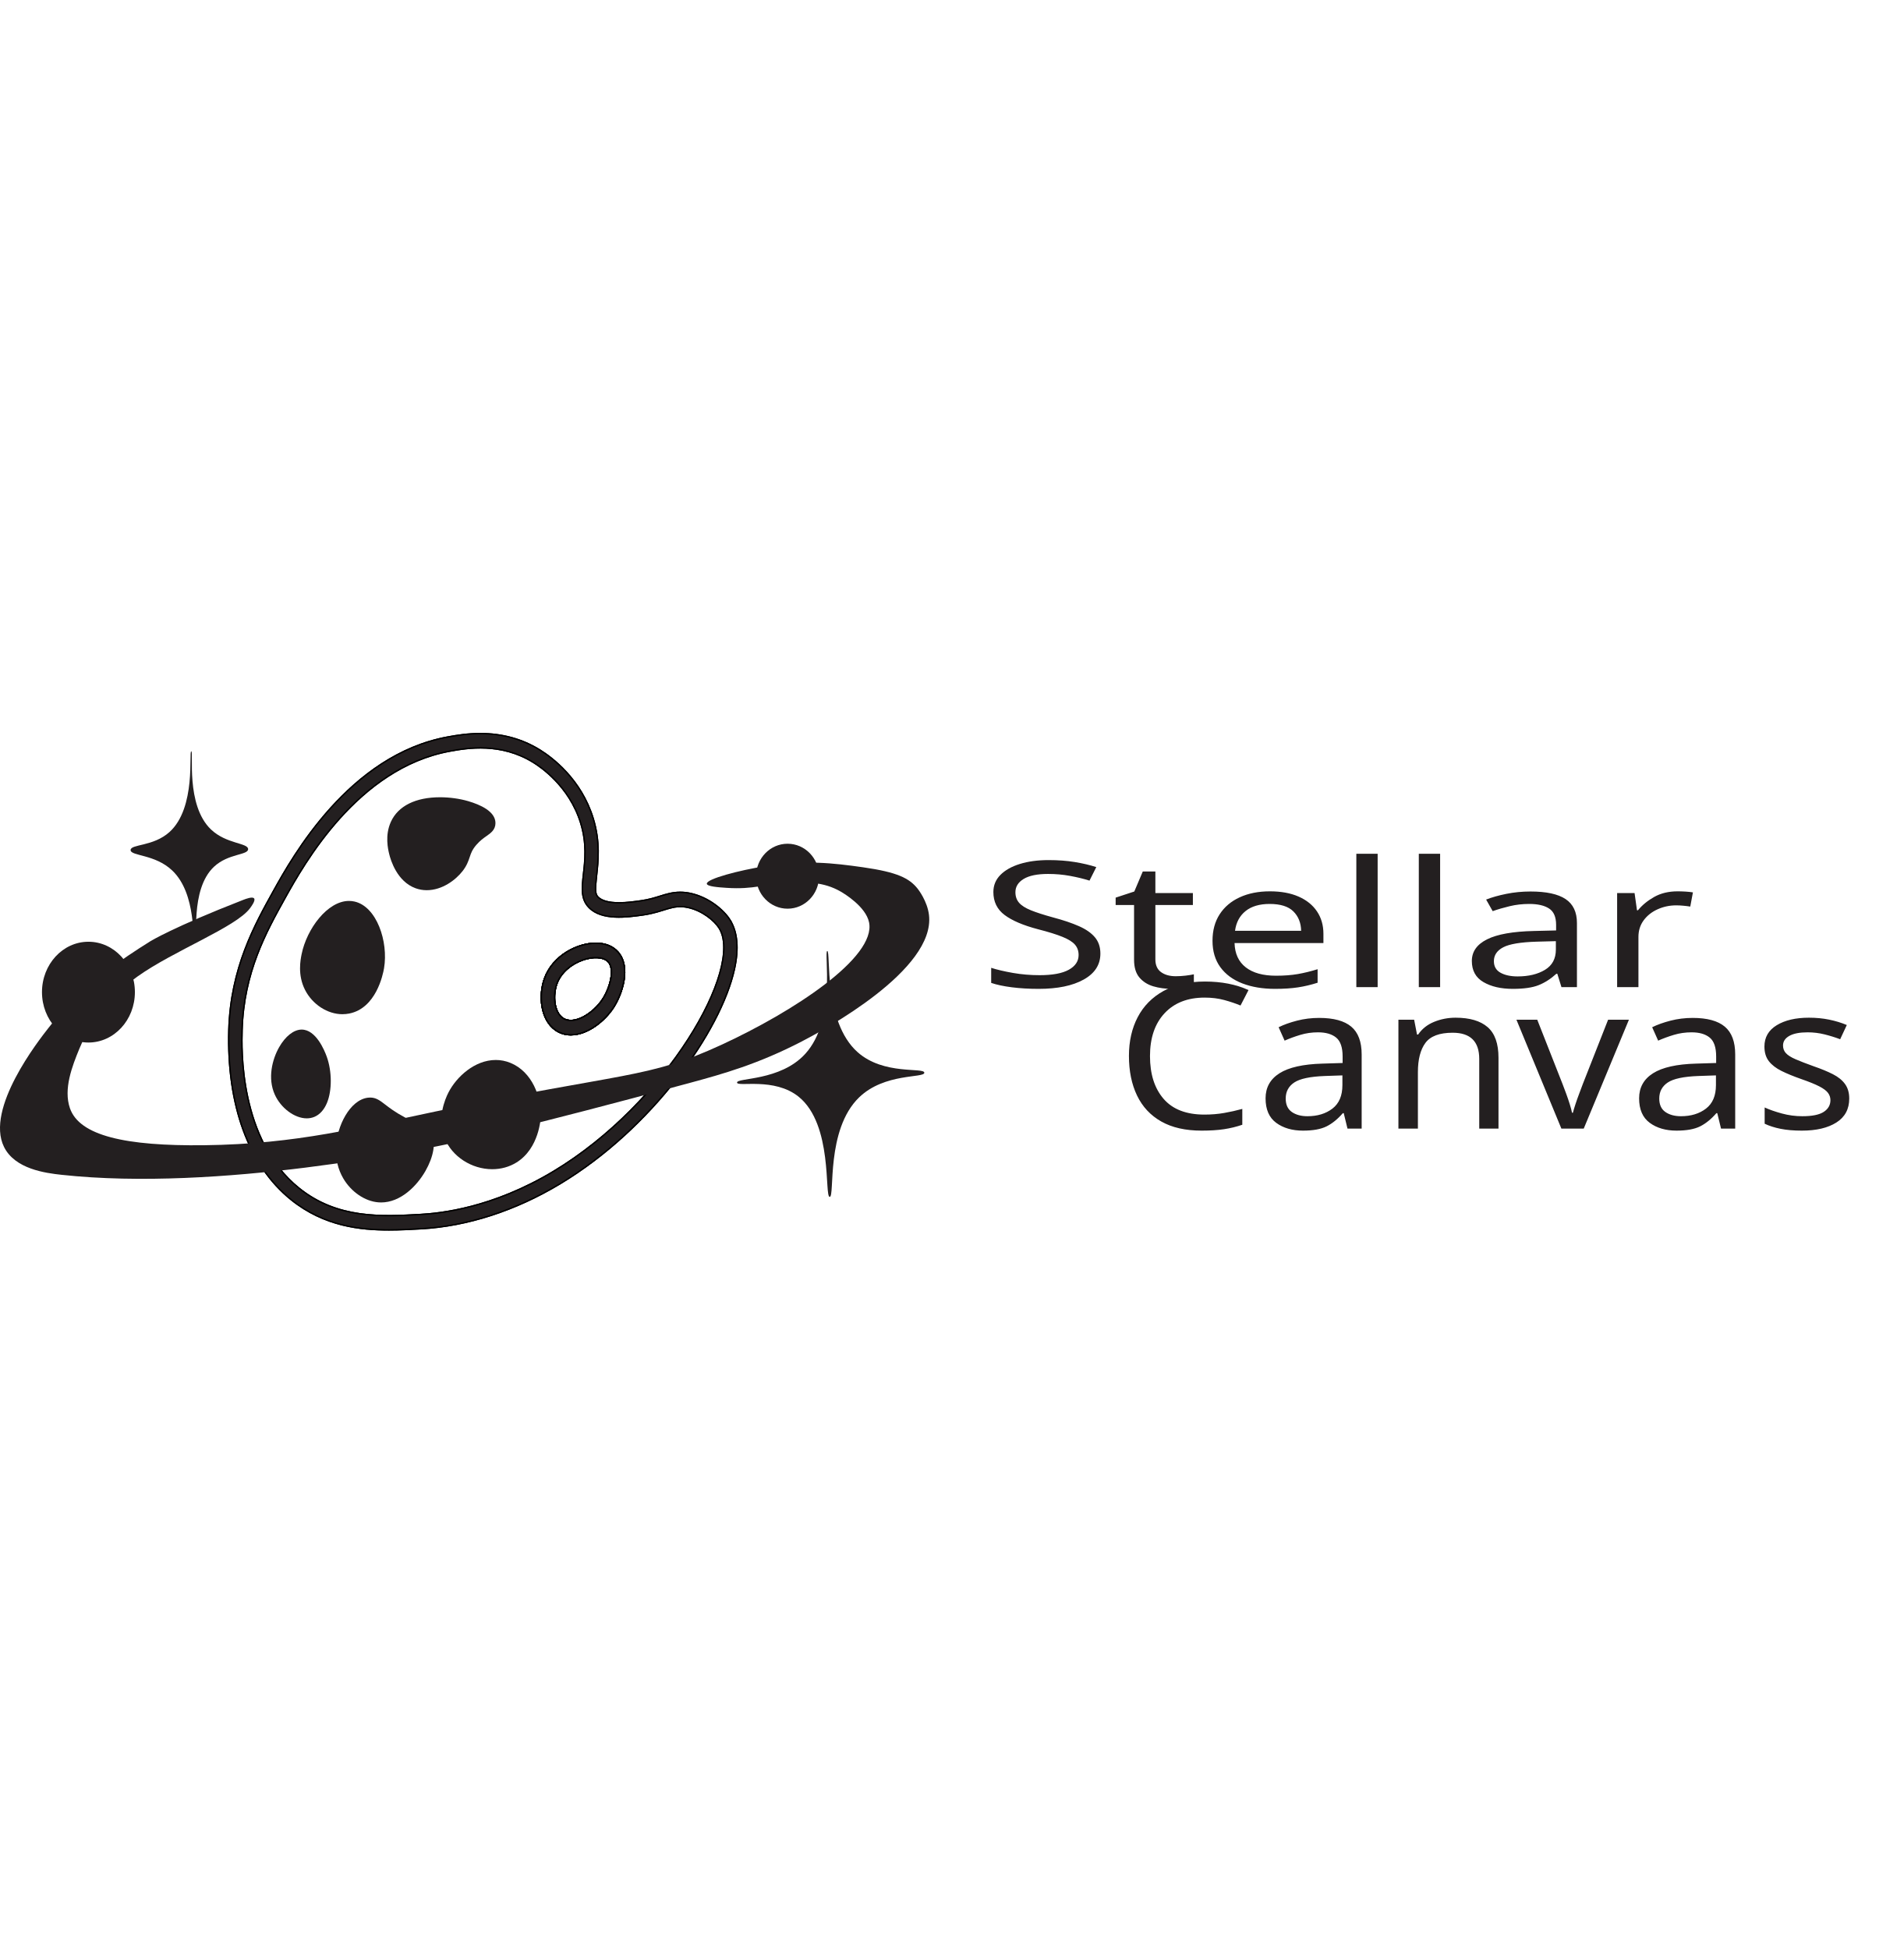
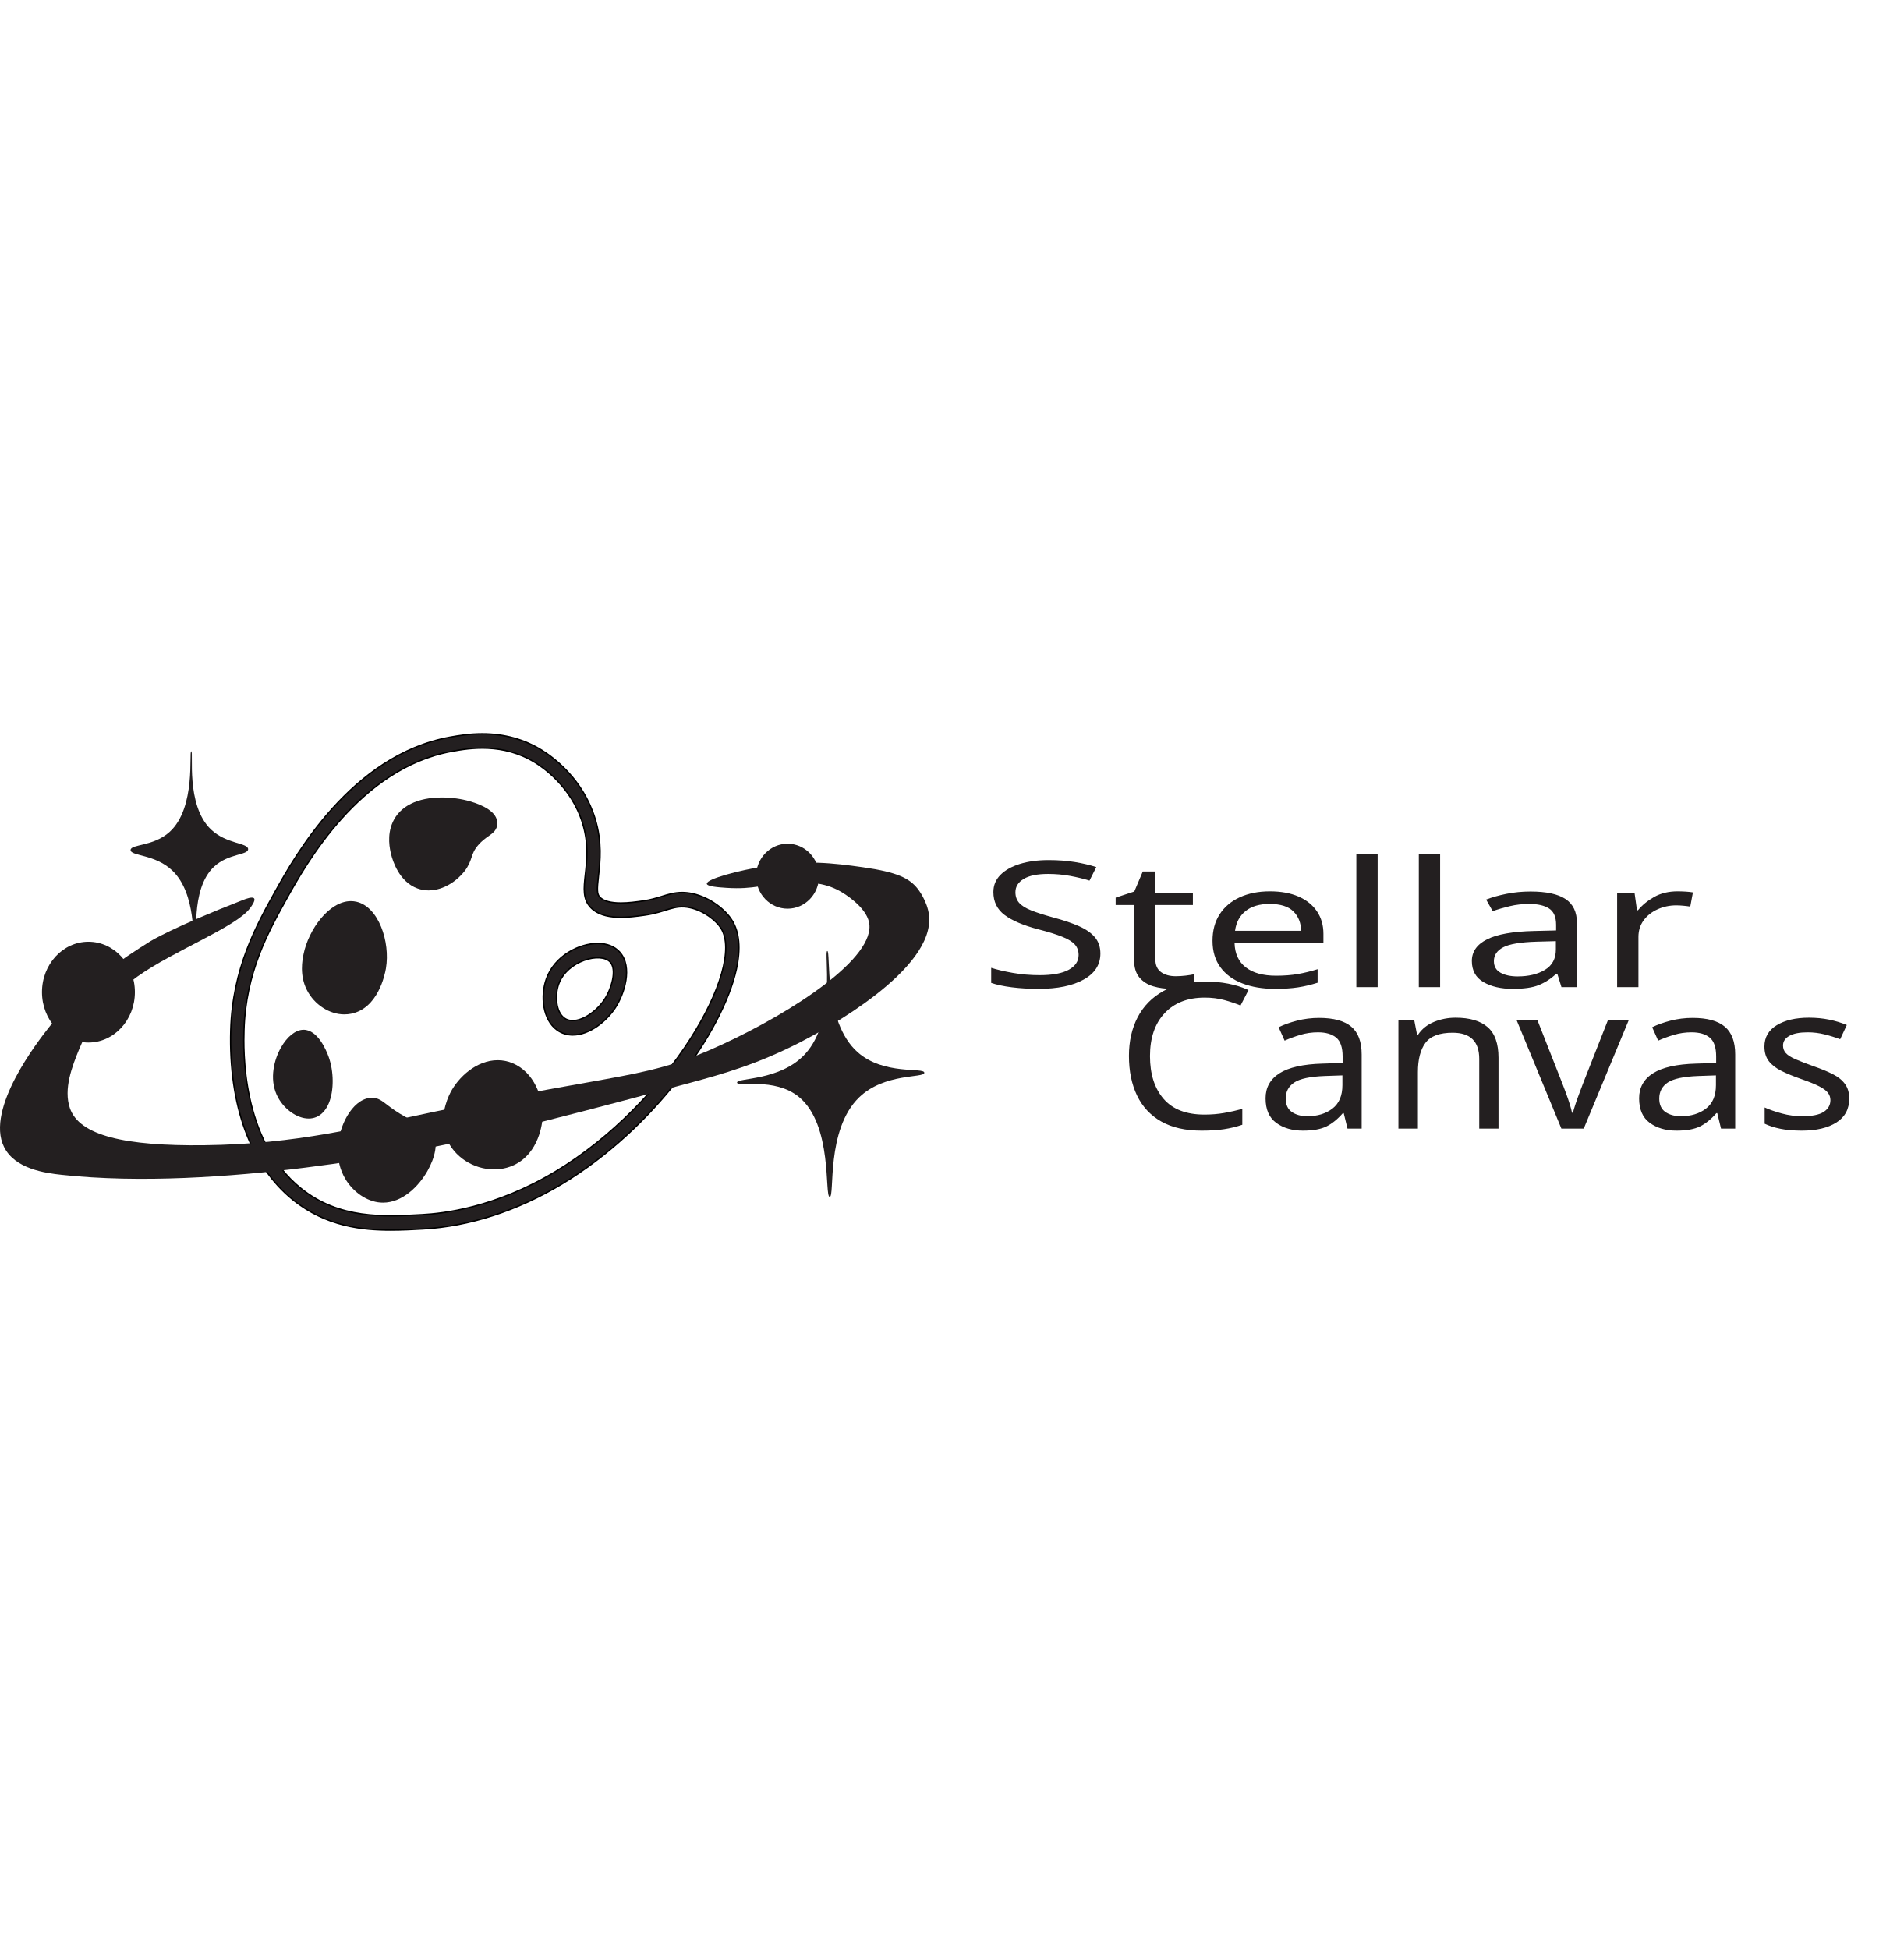
<svg xmlns="http://www.w3.org/2000/svg" viewBox="0 0 1390.97 1424.05">
  <defs>
    <style>
      .cls-1 {
        stroke-width: 0px;
      }

      .cls-1, .cls-2, .cls-3, .cls-4 {
        fill: #231f20;
      }

      .cls-2 {
        font-size: 148.41px;
      }

      .cls-2, .cls-4 {
        font-family: MandritaDisplaySSi, 'Abbott Old Style';
      }

      .cls-3 {
        stroke: #000;
        stroke-miterlimit: 10;
      }

      .cls-4 {
        font-size: 128.19px;
      }
    </style>
  </defs>
  <g id="Layer_4" data-name="Layer 4">
    <g>
      <text class="cls-4" transform="translate(715.12 721.24) scale(1.38 1)">
        <tspan x="0" y="0">Stellar</tspan>
      </text>
      <text class="cls-2" transform="translate(814.91 824.62) scale(1.09 1)">
        <tspan x="0" y="0">Canvas</tspan>
      </text>
    </g>
  </g>
  <g id="Layer_5" data-name="Layer 5">
    <g>
      <g>
-         <path class="cls-3" d="M451.35,695.52c-3.72-4.14-9.27-6.33-16.03-6.33-13.64,0-31.41,9.02-37.48,25.73-4.54,12.5-2.84,29.99,7.87,37.61,3.29,2.34,7.1,3.54,11.32,3.54,12.43,0,24.84-10.31,31.1-19.89,6.46-9.9,13.06-29.7,3.22-40.66ZM440.26,730.13c-6.79,10.39-21.09,19.48-29.26,13.66-6.34-4.52-7.2-16.72-4.18-25.04,6.19-17.03,30.76-23.58,37.63-15.93,5.01,5.59,1.04,19.3-4.18,27.31ZM451.35,695.52c-3.72-4.14-9.27-6.33-16.03-6.33-13.64,0-31.41,9.02-37.48,25.73-4.54,12.5-2.84,29.99,7.87,37.61,3.29,2.34,7.1,3.54,11.32,3.54,12.43,0,24.84-10.31,31.1-19.89,6.46-9.9,13.06-29.7,3.22-40.66ZM440.26,730.13c-6.79,10.39-21.09,19.48-29.26,13.66-6.34-4.52-7.2-16.72-4.18-25.04,6.19-17.03,30.76-23.58,37.63-15.93,5.01,5.59,1.04,19.3-4.18,27.31ZM451.35,695.52c-3.72-4.14-9.27-6.33-16.03-6.33-13.64,0-31.41,9.02-37.48,25.73-4.54,12.5-2.84,29.99,7.87,37.61,3.29,2.34,7.1,3.54,11.32,3.54,12.43,0,24.84-10.31,31.1-19.89,6.46-9.9,13.06-29.7,3.22-40.66ZM440.26,730.13c-6.79,10.39-21.09,19.48-29.26,13.66-6.34-4.52-7.2-16.72-4.18-25.04,6.19-17.03,30.76-23.58,37.63-15.93,5.01,5.59,1.04,19.3-4.18,27.31ZM451.35,695.52c-3.72-4.14-9.27-6.33-16.03-6.33-13.64,0-31.41,9.02-37.48,25.73-4.54,12.5-2.84,29.99,7.87,37.61,3.29,2.34,7.1,3.54,11.32,3.54,12.43,0,24.84-10.31,31.1-19.89,6.46-9.9,13.06-29.7,3.22-40.66ZM440.26,730.13c-6.79,10.39-21.09,19.48-29.26,13.66-6.34-4.52-7.2-16.72-4.18-25.04,6.19-17.03,30.76-23.58,37.63-15.93,5.01,5.59,1.04,19.3-4.18,27.31ZM451.35,695.52c-3.72-4.14-9.27-6.33-16.03-6.33-13.64,0-31.41,9.02-37.48,25.73-4.54,12.5-2.84,29.99,7.87,37.61,3.29,2.34,7.1,3.54,11.32,3.54,12.43,0,24.84-10.31,31.1-19.89,6.46-9.9,13.06-29.7,3.22-40.66ZM440.26,730.13c-6.79,10.39-21.09,19.48-29.26,13.66-6.34-4.52-7.2-16.72-4.18-25.04,6.19-17.03,30.76-23.58,37.63-15.93,5.01,5.59,1.04,19.3-4.18,27.31ZM451.35,695.52c-3.72-4.14-9.27-6.33-16.03-6.33-13.64,0-31.41,9.02-37.48,25.73-4.54,12.5-2.84,29.99,7.87,37.61,3.29,2.34,7.1,3.54,11.32,3.54,12.43,0,24.84-10.31,31.1-19.89,6.46-9.9,13.06-29.7,3.22-40.66ZM440.26,730.13c-6.79,10.39-21.09,19.48-29.26,13.66-6.34-4.52-7.2-16.72-4.18-25.04,6.19-17.03,30.76-23.58,37.63-15.93,5.01,5.59,1.04,19.3-4.18,27.31ZM533.4,672.31c-4.62-7.41-15.65-16.68-28.96-19.54-2.57-.55-5-.82-7.45-.82-5.63,0-10.14,1.4-14.93,2.9-3.95,1.23-8.05,2.51-13.72,3.31-4.67.66-10.49,1.47-16.12,1.47-7.37,0-12.67-1.44-15.32-4.18-2.21-2.27-2.21-5.39-1.05-15.7,1.17-10.39,2.77-24.6-2.48-41.72-8.84-28.84-30.17-44.61-38.94-50.05-12.81-7.95-27.44-11.99-43.48-11.99-9.32,0-17.17,1.29-23.81,2.5-72.05,13.15-113.54,87.72-127.2,112.28-14,25.2-31.43,56.55-32.75,101.62-1.58,55.1,14.55,99.16,45.42,124.08,24.36,19.66,51.07,22.18,71.62,22.18,8.1,0,15.9-.44,23.44-.86,33.81-1.88,68.9-13.25,101.49-32.86,66.95-40.26,117.34-111.34,127.39-156.81,3.33-15.04,2.26-27.09-3.17-35.82ZM404.5,855.8c-44.76,26.93-82.67,30.74-97.31,31.56-28.18,1.58-60.74,3.4-88.81-19.27-43.84-35.38-41.91-102.31-41.53-115.38,1.22-42.34,17.61-71.79,31.38-96.56,13.58-24.4,52.83-94.99,120.53-107.34,12.85-2.34,37.27-6.41,60.9,8.25,4.78,2.97,26.23,17.07,34.57,44.27,9.24,30.15-5.88,49.41,6.04,61.7,9.41,9.71,27.95,7.1,39.33,5.5,15.97-2.24,21.28-8.01,32.99-5.5,10.25,2.2,19.27,9.42,22.83,15.13,18.13,29.13-38.2,127.89-120.9,177.63ZM435.32,689.19c-13.64,0-31.41,9.02-37.48,25.73-4.54,12.5-2.84,29.99,7.87,37.61,3.29,2.34,7.1,3.54,11.32,3.54,12.43,0,24.84-10.31,31.1-19.89,6.46-9.9,13.06-29.7,3.22-40.66-3.72-4.14-9.27-6.33-16.03-6.33ZM440.26,730.13c-6.79,10.39-21.09,19.48-29.26,13.66-6.34-4.52-7.2-16.72-4.18-25.04,6.19-17.03,30.76-23.58,37.63-15.93,5.01,5.59,1.04,19.3-4.18,27.31ZM451.35,695.52c-3.72-4.14-9.27-6.33-16.03-6.33-13.64,0-31.41,9.02-37.48,25.73-4.54,12.5-2.84,29.99,7.87,37.61,3.29,2.34,7.1,3.54,11.32,3.54,12.43,0,24.84-10.31,31.1-19.89,6.46-9.9,13.06-29.7,3.22-40.66ZM440.26,730.13c-6.79,10.39-21.09,19.48-29.26,13.66-6.34-4.52-7.2-16.72-4.18-25.04,6.19-17.03,30.76-23.58,37.63-15.93,5.01,5.59,1.04,19.3-4.18,27.31ZM451.35,695.52c-3.72-4.14-9.27-6.33-16.03-6.33-13.64,0-31.41,9.02-37.48,25.73-4.54,12.5-2.84,29.99,7.87,37.61,3.29,2.34,7.1,3.54,11.32,3.54,12.43,0,24.84-10.31,31.1-19.89,6.46-9.9,13.06-29.7,3.22-40.66ZM440.26,730.13c-6.79,10.39-21.09,19.48-29.26,13.66-6.34-4.52-7.2-16.72-4.18-25.04,6.19-17.03,30.76-23.58,37.63-15.93,5.01,5.59,1.04,19.3-4.18,27.31ZM451.35,695.52c-3.72-4.14-9.27-6.33-16.03-6.33-13.64,0-31.41,9.02-37.48,25.73-4.54,12.5-2.84,29.99,7.87,37.61,3.29,2.34,7.1,3.54,11.32,3.54,12.43,0,24.84-10.31,31.1-19.89,6.46-9.9,13.06-29.7,3.22-40.66ZM440.26,730.13c-6.79,10.39-21.09,19.48-29.26,13.66-6.34-4.52-7.2-16.72-4.18-25.04,6.19-17.03,30.76-23.58,37.63-15.93,5.01,5.59,1.04,19.3-4.18,27.31ZM451.35,695.52c-3.72-4.14-9.27-6.33-16.03-6.33-13.64,0-31.41,9.02-37.48,25.73-4.54,12.5-2.84,29.99,7.87,37.61,3.29,2.34,7.1,3.54,11.32,3.54,12.43,0,24.84-10.31,31.1-19.89,6.46-9.9,13.06-29.7,3.22-40.66ZM440.26,730.13c-6.79,10.39-21.09,19.48-29.26,13.66-6.34-4.52-7.2-16.72-4.18-25.04,6.19-17.03,30.76-23.58,37.63-15.93,5.01,5.59,1.04,19.3-4.18,27.31Z" />
-         <path class="cls-3" d="M451.35,695.52c-3.72-4.14-9.27-6.33-16.03-6.33-13.64,0-31.41,9.02-37.48,25.73-4.54,12.5-2.84,29.99,7.87,37.61,3.29,2.34,7.1,3.54,11.32,3.54,12.43,0,24.84-10.31,31.1-19.89,6.46-9.9,13.06-29.7,3.22-40.66ZM440.26,730.13c-6.79,10.39-21.09,19.48-29.26,13.66-6.34-4.52-7.2-16.72-4.18-25.04,6.19-17.03,30.76-23.58,37.63-15.93,5.01,5.59,1.04,19.3-4.18,27.31Z" />
-         <path class="cls-3" d="M451.35,695.52c-3.72-4.14-9.27-6.33-16.03-6.33-13.64,0-31.41,9.02-37.48,25.73-4.54,12.5-2.84,29.99,7.87,37.61,3.29,2.34,7.1,3.54,11.32,3.54,12.43,0,24.84-10.31,31.1-19.89,6.46-9.9,13.06-29.7,3.22-40.66ZM440.26,730.13c-6.79,10.39-21.09,19.48-29.26,13.66-6.34-4.52-7.2-16.72-4.18-25.04,6.19-17.03,30.76-23.58,37.63-15.93,5.01,5.59,1.04,19.3-4.18,27.31Z" />
-         <path class="cls-3" d="M451.35,695.52c-3.72-4.14-9.27-6.33-16.03-6.33-13.64,0-31.41,9.02-37.48,25.73-4.54,12.5-2.84,29.99,7.87,37.61,3.29,2.34,7.1,3.54,11.32,3.54,12.43,0,24.84-10.31,31.1-19.89,6.46-9.9,13.06-29.7,3.22-40.66ZM440.26,730.13c-6.79,10.39-21.09,19.48-29.26,13.66-6.34-4.52-7.2-16.72-4.18-25.04,6.19-17.03,30.76-23.58,37.63-15.93,5.01,5.59,1.04,19.3-4.18,27.31ZM451.35,695.52c-3.72-4.14-9.27-6.33-16.03-6.33-13.64,0-31.41,9.02-37.48,25.73-4.54,12.5-2.84,29.99,7.87,37.61,3.29,2.34,7.1,3.54,11.32,3.54,12.43,0,24.84-10.31,31.1-19.89,6.46-9.9,13.06-29.7,3.22-40.66ZM440.26,730.13c-6.79,10.39-21.09,19.48-29.26,13.66-6.34-4.52-7.2-16.72-4.18-25.04,6.19-17.03,30.76-23.58,37.63-15.93,5.01,5.59,1.04,19.3-4.18,27.31ZM451.35,695.52c-3.72-4.14-9.27-6.33-16.03-6.33-13.64,0-31.41,9.02-37.48,25.73-4.54,12.5-2.84,29.99,7.87,37.61,3.29,2.34,7.1,3.54,11.32,3.54,12.43,0,24.84-10.31,31.1-19.89,6.46-9.9,13.06-29.7,3.22-40.66ZM440.26,730.13c-6.79,10.39-21.09,19.48-29.26,13.66-6.34-4.52-7.2-16.72-4.18-25.04,6.19-17.03,30.76-23.58,37.63-15.93,5.01,5.59,1.04,19.3-4.18,27.31ZM451.35,695.52c-3.72-4.14-9.27-6.33-16.03-6.33-13.64,0-31.41,9.02-37.48,25.73-4.54,12.5-2.84,29.99,7.87,37.61,3.29,2.34,7.1,3.54,11.32,3.54,12.43,0,24.84-10.31,31.1-19.89,6.46-9.9,13.06-29.7,3.22-40.66ZM440.26,730.13c-6.79,10.39-21.09,19.48-29.26,13.66-6.34-4.52-7.2-16.72-4.18-25.04,6.19-17.03,30.76-23.58,37.63-15.93,5.01,5.59,1.04,19.3-4.18,27.31ZM451.35,695.52c-3.72-4.14-9.27-6.33-16.03-6.33-13.64,0-31.41,9.02-37.48,25.73-4.54,12.5-2.84,29.99,7.87,37.61,3.29,2.34,7.1,3.54,11.32,3.54,12.43,0,24.84-10.31,31.1-19.89,6.46-9.9,13.06-29.7,3.22-40.66ZM440.26,730.13c-6.79,10.39-21.09,19.48-29.26,13.66-6.34-4.52-7.2-16.72-4.18-25.04,6.19-17.03,30.76-23.58,37.63-15.93,5.01,5.59,1.04,19.3-4.18,27.31ZM451.35,695.52c-3.72-4.14-9.27-6.33-16.03-6.33-13.64,0-31.41,9.02-37.48,25.73-4.54,12.5-2.84,29.99,7.87,37.61,3.29,2.34,7.1,3.54,11.32,3.54,12.43,0,24.84-10.31,31.1-19.89,6.46-9.9,13.06-29.7,3.22-40.66ZM440.26,730.13c-6.79,10.39-21.09,19.48-29.26,13.66-6.34-4.52-7.2-16.72-4.18-25.04,6.19-17.03,30.76-23.58,37.63-15.93,5.01,5.59,1.04,19.3-4.18,27.31ZM533.4,672.31c-4.62-7.41-15.65-16.68-28.96-19.54-2.57-.55-5-.82-7.45-.82-5.63,0-10.14,1.4-14.93,2.9-3.95,1.23-8.05,2.51-13.72,3.31-4.67.66-10.49,1.47-16.12,1.47-7.37,0-12.67-1.44-15.32-4.18-2.21-2.27-2.21-5.39-1.05-15.7,1.17-10.39,2.77-24.6-2.48-41.72-8.84-28.84-30.17-44.61-38.94-50.05-12.81-7.95-27.44-11.99-43.48-11.99-9.32,0-17.17,1.29-23.81,2.5-72.05,13.15-113.54,87.72-127.2,112.28-14,25.2-31.43,56.55-32.75,101.62-1.58,55.1,14.55,99.16,45.42,124.08,24.36,19.66,51.07,22.18,71.62,22.18,8.1,0,15.9-.44,23.44-.86,33.81-1.88,68.9-13.25,101.49-32.86,66.95-40.26,117.34-111.34,127.39-156.81,3.33-15.04,2.26-27.09-3.17-35.82ZM404.5,855.8c-44.76,26.93-82.67,30.74-97.31,31.56-28.18,1.58-60.74,3.4-88.81-19.27-43.84-35.38-41.91-102.31-41.53-115.38,1.22-42.34,17.61-71.79,31.38-96.56,13.58-24.4,52.83-94.99,120.53-107.34,12.85-2.34,37.27-6.41,60.9,8.25,4.78,2.97,26.23,17.07,34.57,44.27,9.24,30.15-5.88,49.41,6.04,61.7,9.41,9.71,27.95,7.1,39.33,5.5,15.97-2.24,21.28-8.01,32.99-5.5,10.25,2.2,19.27,9.42,22.83,15.13,18.13,29.13-38.2,127.89-120.9,177.63ZM435.32,689.19c-13.64,0-31.41,9.02-37.48,25.73-4.54,12.5-2.84,29.99,7.87,37.61,3.29,2.34,7.1,3.54,11.32,3.54,12.43,0,24.84-10.31,31.1-19.89,6.46-9.9,13.06-29.7,3.22-40.66-3.72-4.14-9.27-6.33-16.03-6.33ZM440.26,730.13c-6.79,10.39-21.09,19.48-29.26,13.66-6.34-4.52-7.2-16.72-4.18-25.04,6.19-17.03,30.76-23.58,37.63-15.93,5.01,5.59,1.04,19.3-4.18,27.31ZM451.35,695.52c-3.72-4.14-9.27-6.33-16.03-6.33-13.64,0-31.41,9.02-37.48,25.73-4.54,12.5-2.84,29.99,7.87,37.61,3.29,2.34,7.1,3.54,11.32,3.54,12.43,0,24.84-10.31,31.1-19.89,6.46-9.9,13.06-29.7,3.22-40.66ZM440.26,730.13c-6.79,10.39-21.09,19.48-29.26,13.66-6.34-4.52-7.2-16.72-4.18-25.04,6.19-17.03,30.76-23.58,37.63-15.93,5.01,5.59,1.04,19.3-4.18,27.31ZM451.35,695.52c-3.72-4.14-9.27-6.33-16.03-6.33-13.64,0-31.41,9.02-37.48,25.73-4.54,12.5-2.84,29.99,7.87,37.61,3.29,2.34,7.1,3.54,11.32,3.54,12.43,0,24.84-10.31,31.1-19.89,6.46-9.9,13.06-29.7,3.22-40.66ZM440.26,730.13c-6.79,10.39-21.09,19.48-29.26,13.66-6.34-4.52-7.2-16.72-4.18-25.04,6.19-17.03,30.76-23.58,37.63-15.93,5.01,5.59,1.04,19.3-4.18,27.31ZM451.35,695.52c-3.72-4.14-9.27-6.33-16.03-6.33-13.64,0-31.41,9.02-37.48,25.73-4.54,12.5-2.84,29.99,7.87,37.61,3.29,2.34,7.1,3.54,11.32,3.54,12.43,0,24.84-10.31,31.1-19.89,6.46-9.9,13.06-29.7,3.22-40.66ZM440.26,730.13c-6.79,10.39-21.09,19.48-29.26,13.66-6.34-4.52-7.2-16.72-4.18-25.04,6.19-17.03,30.76-23.58,37.63-15.93,5.01,5.59,1.04,19.3-4.18,27.31ZM451.35,695.52c-3.72-4.14-9.27-6.33-16.03-6.33-13.64,0-31.41,9.02-37.48,25.73-4.54,12.5-2.84,29.99,7.87,37.61,3.29,2.34,7.1,3.54,11.32,3.54,12.43,0,24.84-10.31,31.1-19.89,6.46-9.9,13.06-29.7,3.22-40.66ZM440.26,730.13c-6.79,10.39-21.09,19.48-29.26,13.66-6.34-4.52-7.2-16.72-4.18-25.04,6.19-17.03,30.76-23.58,37.63-15.93,5.01,5.59,1.04,19.3-4.18,27.31Z" />
-         <path class="cls-3" d="M451.35,695.52c-3.72-4.14-9.27-6.33-16.03-6.33-13.64,0-31.41,9.02-37.48,25.73-4.54,12.5-2.84,29.99,7.87,37.61,3.29,2.34,7.1,3.54,11.32,3.54,12.43,0,24.84-10.31,31.1-19.89,6.46-9.9,13.06-29.7,3.22-40.66ZM440.26,730.13c-6.79,10.39-21.09,19.48-29.26,13.66-6.34-4.52-7.2-16.72-4.18-25.04,6.19-17.03,30.76-23.58,37.63-15.93,5.01,5.59,1.04,19.3-4.18,27.31Z" />
+         <path class="cls-3" d="M452.73,695.66c-3.72-4.14-9.27-6.33-16.03-6.33-13.64,0-31.41,9.02-37.48,25.73-4.54,12.5-2.84,29.99,7.87,37.61,3.29,2.34,7.1,3.54,11.32,3.54,12.43,0,24.84-10.31,31.1-19.89,6.46-9.9,13.06-29.7,3.22-40.66ZM441.64,730.27c-6.79,10.39-21.09,19.48-29.26,13.66-6.34-4.52-7.2-16.72-4.18-25.04,6.19-17.03,30.76-23.58,37.63-15.93,5.01,5.59,1.04,19.3-4.18,27.31ZM452.73,695.66c-3.72-4.14-9.27-6.33-16.03-6.33-13.64,0-31.41,9.02-37.48,25.73-4.54,12.5-2.84,29.99,7.87,37.61,3.29,2.34,7.1,3.54,11.32,3.54,12.43,0,24.84-10.31,31.1-19.89,6.46-9.9,13.06-29.7,3.22-40.66ZM441.64,730.27c-6.79,10.39-21.09,19.48-29.26,13.66-6.34-4.52-7.2-16.72-4.18-25.04,6.19-17.03,30.76-23.58,37.63-15.93,5.01,5.59,1.04,19.3-4.18,27.31ZM452.73,695.66c-3.72-4.14-9.27-6.33-16.03-6.33-13.64,0-31.41,9.02-37.48,25.73-4.54,12.5-2.84,29.99,7.87,37.61,3.29,2.34,7.1,3.54,11.32,3.54,12.43,0,24.84-10.31,31.1-19.89,6.46-9.9,13.06-29.7,3.22-40.66ZM441.64,730.27c-6.79,10.39-21.09,19.48-29.26,13.66-6.34-4.52-7.2-16.72-4.18-25.04,6.19-17.03,30.76-23.58,37.63-15.93,5.01,5.59,1.04,19.3-4.18,27.31ZM452.73,695.66c-3.72-4.14-9.27-6.33-16.03-6.33-13.64,0-31.41,9.02-37.48,25.73-4.54,12.5-2.84,29.99,7.87,37.61,3.29,2.34,7.1,3.54,11.32,3.54,12.43,0,24.84-10.31,31.1-19.89,6.46-9.9,13.06-29.7,3.22-40.66ZM441.64,730.27c-6.79,10.39-21.09,19.48-29.26,13.66-6.34-4.52-7.2-16.72-4.18-25.04,6.19-17.03,30.76-23.58,37.63-15.93,5.01,5.59,1.04,19.3-4.18,27.31ZM452.73,695.66c-3.72-4.14-9.27-6.33-16.03-6.33-13.64,0-31.41,9.02-37.48,25.73-4.54,12.5-2.84,29.99,7.87,37.61,3.29,2.34,7.1,3.54,11.32,3.54,12.43,0,24.84-10.31,31.1-19.89,6.46-9.9,13.06-29.7,3.22-40.66ZM441.64,730.27c-6.79,10.39-21.09,19.48-29.26,13.66-6.34-4.52-7.2-16.72-4.18-25.04,6.19-17.03,30.76-23.58,37.63-15.93,5.01,5.59,1.04,19.3-4.18,27.31ZM452.73,695.66c-3.72-4.14-9.27-6.33-16.03-6.33-13.64,0-31.41,9.02-37.48,25.73-4.54,12.5-2.84,29.99,7.87,37.61,3.29,2.34,7.1,3.54,11.32,3.54,12.43,0,24.84-10.31,31.1-19.89,6.46-9.9,13.06-29.7,3.22-40.66ZM441.64,730.27c-6.79,10.39-21.09,19.48-29.26,13.66-6.34-4.52-7.2-16.72-4.18-25.04,6.19-17.03,30.76-23.58,37.63-15.93,5.01,5.59,1.04,19.3-4.18,27.31ZM534.79,672.46c-4.62-7.41-15.65-16.68-28.96-19.54-2.57-.55-5-.82-7.45-.82-5.63,0-10.14,1.4-14.93,2.9-3.95,1.23-8.05,2.51-13.72,3.31-4.67.66-10.49,1.47-16.12,1.47-7.37,0-12.67-1.44-15.32-4.18-2.21-2.27-2.21-5.39-1.05-15.7,1.17-10.39,2.77-24.6-2.48-41.72-8.84-28.84-30.17-44.61-38.94-50.05-12.81-7.95-27.44-11.99-43.48-11.99-9.32,0-17.17,1.29-23.81,2.5-72.05,13.15-113.54,87.72-127.2,112.28-14,25.2-31.43,56.55-32.75,101.62-1.58,55.1,14.55,99.16,45.42,124.08,24.36,19.66,51.07,22.18,71.62,22.18,8.1,0,15.9-.44,23.44-.86,33.81-1.88,68.9-13.25,101.49-32.86,66.95-40.26,117.34-111.34,127.39-156.81,3.33-15.04,2.26-27.09-3.17-35.82ZM405.89,855.94c-44.76,26.93-82.67,30.74-97.31,31.56-28.18,1.58-60.74,3.4-88.81-19.27-43.84-35.38-41.91-102.31-41.53-115.38,1.22-42.34,17.61-71.79,31.38-96.56,13.58-24.4,52.83-94.99,120.53-107.34,12.85-2.34,37.27-6.41,60.9,8.25,4.78,2.97,26.23,17.07,34.57,44.27,9.24,30.15-5.88,49.41,6.04,61.7,9.41,9.71,27.95,7.1,39.33,5.5,15.97-2.24,21.28-8.01,32.99-5.5,10.25,2.2,19.27,9.42,22.83,15.13,18.13,29.13-38.2,127.89-120.9,177.63ZM436.71,689.34c-13.64,0-31.41,9.02-37.48,25.73-4.54,12.5-2.84,29.99,7.87,37.61,3.29,2.34,7.1,3.54,11.32,3.54,12.43,0,24.84-10.31,31.1-19.89,6.46-9.9,13.06-29.7,3.22-40.66-3.72-4.14-9.27-6.33-16.03-6.33ZM441.64,730.27c-6.79,10.39-21.09,19.48-29.26,13.66-6.34-4.52-7.2-16.72-4.18-25.04,6.19-17.03,30.76-23.58,37.63-15.93,5.01,5.59,1.04,19.3-4.18,27.31ZM452.73,695.66c-3.72-4.14-9.27-6.33-16.03-6.33-13.64,0-31.41,9.02-37.48,25.73-4.54,12.5-2.84,29.99,7.87,37.61,3.29,2.34,7.1,3.54,11.32,3.54,12.43,0,24.84-10.31,31.1-19.89,6.46-9.9,13.06-29.7,3.22-40.66ZM441.64,730.27c-6.79,10.39-21.09,19.48-29.26,13.66-6.34-4.52-7.2-16.72-4.18-25.04,6.19-17.03,30.76-23.58,37.63-15.93,5.01,5.59,1.04,19.3-4.18,27.31ZM452.73,695.66c-3.72-4.14-9.27-6.33-16.03-6.33-13.64,0-31.41,9.02-37.48,25.73-4.54,12.5-2.84,29.99,7.87,37.61,3.29,2.34,7.1,3.54,11.32,3.54,12.43,0,24.84-10.31,31.1-19.89,6.46-9.9,13.06-29.7,3.22-40.66ZM441.64,730.27c-6.79,10.39-21.09,19.48-29.26,13.66-6.34-4.52-7.2-16.72-4.18-25.04,6.19-17.03,30.76-23.58,37.63-15.93,5.01,5.59,1.04,19.3-4.18,27.31ZM452.73,695.66c-3.72-4.14-9.27-6.33-16.03-6.33-13.64,0-31.41,9.02-37.48,25.73-4.54,12.5-2.84,29.99,7.87,37.61,3.29,2.34,7.1,3.54,11.32,3.54,12.43,0,24.84-10.31,31.1-19.89,6.46-9.9,13.06-29.7,3.22-40.66ZM441.64,730.27c-6.79,10.39-21.09,19.48-29.26,13.66-6.34-4.52-7.2-16.72-4.18-25.04,6.19-17.03,30.76-23.58,37.63-15.93,5.01,5.59,1.04,19.3-4.18,27.31ZM452.73,695.66c-3.72-4.14-9.27-6.33-16.03-6.33-13.64,0-31.41,9.02-37.48,25.73-4.54,12.5-2.84,29.99,7.87,37.61,3.29,2.34,7.1,3.54,11.32,3.54,12.43,0,24.84-10.31,31.1-19.89,6.46-9.9,13.06-29.7,3.22-40.66ZM441.64,730.27c-6.79,10.39-21.09,19.48-29.26,13.66-6.34-4.52-7.2-16.72-4.18-25.04,6.19-17.03,30.76-23.58,37.63-15.93,5.01,5.59,1.04,19.3-4.18,27.31Z" />
+         <g>
+           <path class="cls-1" d="M313.13,650.58c-2.82,0-5.56-.48-8.16-1.43-13.5-4.93-18.17-20.45-19.28-25.09-.8-3.35-3.25-13.55,1.27-23.47,5.27-11.56,18.02-17.92,35.9-17.92,6.93,0,14.18.99,20.42,2.8,9.15,2.65,20.05,7.59,20.07,16.05,0,4.92-3.45,7.34-6.51,9.48-2.13,1.49-4.78,3.35-7.47,6.48-3.02,3.51-3.86,6-4.83,8.89-.98,2.92-2.1,6.22-5.15,10.17-5,6.48-14.88,14.04-26.25,14.04h0Z" />
+           <path class="cls-1" d="M342.03,590.51c-15.27-4.43-42.83-4.99-50.75,12.39-3.72,8.17-1.61,17-.93,19.83.79,3.31,4.64,17.25,16.15,21.45,11.26,4.11,23.36-3.47,29.18-11.01,5.43-7.03,3.31-11.31,10.15-19.27,6.6-7.68,12.69-8.49,12.69-12.39-.01-6.11-15.03-10.58-16.49-11.01Z" />
+         </g>
+         <g>
+           <path class="cls-1" d="M251.57,741.18c-10.94,0-21.93-7.14-27.34-17.77-5.57-10.93-3.33-21.98-2.49-26.14,3.72-18.38,18.85-38.86,34.61-38.86,1.37,0,2.74.15,4.08.46,16.13,3.67,24.81,29.2,21.52,48.72-.82,4.85-5.89,29.22-25.44,33.1-1.61.32-3.27.48-4.93.48h0Z" />
+           <path class="cls-1" d="M259.44,663.99c-14.3-3.25-29.49,17.12-32.99,34.41-.86,4.27-2.59,13.47,2,22.49,5.04,9.9,16.28,16.83,27.18,14.67,16.93-3.36,21.13-26.32,21.57-28.9,2.91-17.27-4.62-39.67-17.76-42.66Z" />
+         </g>
+         <g>
+           <path class="cls-1" d="M225.49,817.27c-8.89,0-18.94-7.49-23.38-17.43-5.33-11.92-1.85-25.64,3.18-34.51,4.54-7.99,10.63-12.82,16.31-12.92h.18c10.45,0,16.69,15.2,18.35,19.86,3.83,10.73,3.89,24.56.16,33.65-2.09,5.08-5.3,8.64-9.29,10.29-1.71.7-3.56,1.06-5.51,1.06Z" />
+           <path class="cls-1" d="M221.67,757.65c7.86-.13,13.41,14.98,13.96,16.51,4.74,13.3,3.21,33.21-6.34,37.16-7.52,3.11-18.59-4.27-22.84-13.76-7.35-16.43,5.54-39.75,15.22-39.91Z" />
+         </g>
+         <g>
+           <path class="cls-1" d="M361.01,854.44c-15.09,0-29.37-9.27-34.72-22.54-5.74-14.24,0-28.2,2.74-33.54,5.85-11.43,19.17-23.73,34.56-23.73,3.66,0,7.26.71,10.69,2.11,15.98,6.52,22.69,25.05,22.15,39.51-.03.93-1.03,22.84-17.63,33.22-5.2,3.25-11.34,4.97-17.78,4.97Z" />
+           <path class="cls-1" d="M333.24,800.9c6.84-13.36,23.46-25.75,39.33-19.27,13.12,5.36,19.52,21.07,19.03,34.41-.04,1.07-1.02,20.02-15.22,28.9-15.73,9.84-38.84,1.8-45.67-15.14-5.15-12.76.91-25.71,2.54-28.9Z" />
+         </g>
      </g>
      <g>
-         <path class="cls-1" d="M311.75,650.43c-2.82,0-5.56-.48-8.16-1.43-13.5-4.93-18.17-20.45-19.28-25.09-.8-3.35-3.25-13.55,1.27-23.47,5.27-11.56,18.02-17.92,35.9-17.92,6.93,0,14.18.99,20.42,2.8,9.15,2.65,20.05,7.59,20.07,16.05,0,4.92-3.45,7.34-6.51,9.48-2.13,1.49-4.78,3.35-7.47,6.48-3.02,3.51-3.86,6-4.83,8.89-.98,2.92-2.1,6.22-5.15,10.17-5,6.48-14.88,14.04-26.25,14.04h0Z" />
-         <path class="cls-1" d="M340.64,590.37c-15.27-4.43-42.83-4.99-50.75,12.39-3.72,8.17-1.61,17-.93,19.83.79,3.31,4.64,17.25,16.15,21.45,11.26,4.11,23.36-3.47,29.18-11.01,5.43-7.03,3.31-11.31,10.15-19.27,6.6-7.68,12.69-8.49,12.69-12.39-.01-6.11-15.03-10.58-16.49-11.01Z" />
+         <path class="cls-1" d="M279.75,878.72c-.6,0-1.19-.02-1.79-.06-9.89-.71-20.02-7.6-25.82-17.54-3.81-6.54-5.61-14.04-5.32-22.28.55-16,10.24-34.99,23.29-36.65.58-.07,1.15-.11,1.7-.11,4.35,0,7.23,2.23,10.89,5.05,3.02,2.33,7.15,5.52,14.23,9.33,5.18,2.79,8.67,4.15,11.22,5.15,3.8,1.49,6.8,2.66,8.72,6.85,3.04,6.64,1.29,16.84-4.67,27.28-6.36,11.12-18.21,22.99-32.43,22.99Z" />
+         <path class="cls-1" d="M251.64,839.03c.48-13.99,8.86-30.35,19.03-31.65,6.32-.81,7.67,4.92,24.11,13.76,12.66,6.81,15.92,5.6,17.76,9.63,5.44,11.89-12.95,44.2-34.26,42.66-8.69-.63-17.24-6.83-22.06-15.11-4.85-8.32-4.67-16.58-4.58-19.29Z" />
      </g>
-       <g>
-         <path class="cls-1" d="M250.19,741.04c-10.94,0-21.93-7.14-27.34-17.77-5.57-10.93-3.33-21.98-2.49-26.14,3.72-18.38,18.85-38.86,34.61-38.86,1.37,0,2.74.15,4.08.46,16.13,3.67,24.81,29.2,21.52,48.72-.82,4.85-5.89,29.22-25.44,33.1-1.61.32-3.27.48-4.93.48h0Z" />
-         <path class="cls-1" d="M258.06,663.85c-14.3-3.25-29.49,17.12-32.99,34.41-.86,4.27-2.59,13.47,2,22.49,5.04,9.9,16.28,16.83,27.18,14.67,16.93-3.36,21.13-26.32,21.57-28.9,2.91-17.27-4.62-39.67-17.76-42.66Z" />
-       </g>
-       <g>
-         <path class="cls-1" d="M224.1,817.13c-8.89,0-18.94-7.49-23.38-17.43-5.33-11.92-1.85-25.64,3.18-34.51,4.54-7.99,10.63-12.82,16.31-12.92h.18c10.45,0,16.69,15.2,18.35,19.86,3.83,10.73,3.89,24.56.16,33.65-2.09,5.08-5.3,8.64-9.29,10.29-1.71.7-3.56,1.06-5.51,1.06Z" />
-         <path class="cls-1" d="M220.28,757.51c7.86-.13,13.41,14.98,13.96,16.51,4.74,13.3,3.21,33.21-6.34,37.16-7.52,3.11-18.59-4.27-22.84-13.76-7.35-16.43,5.54-39.75,15.22-39.91Z" />
-       </g>
-       <g>
-         <path class="cls-1" d="M359.62,854.29c-15.09,0-29.37-9.27-34.72-22.54-5.74-14.24,0-28.2,2.74-33.54,5.85-11.43,19.17-23.73,34.56-23.73,3.66,0,7.26.71,10.69,2.11,15.98,6.52,22.69,25.05,22.15,39.51-.03.93-1.03,22.84-17.63,33.22-5.2,3.25-11.34,4.97-17.78,4.97Z" />
-         <path class="cls-1" d="M331.86,800.76c6.84-13.36,23.46-25.75,39.33-19.27,13.12,5.36,19.52,21.07,19.03,34.41-.04,1.07-1.02,20.02-15.22,28.9-15.73,9.84-38.84,1.8-45.67-15.14-5.15-12.76.91-25.71,2.54-28.9Z" />
-       </g>
-       <g>
-         <path class="cls-1" d="M278.37,878.57c-.6,0-1.19-.02-1.79-.06-9.89-.71-20.02-7.6-25.82-17.54-3.81-6.54-5.61-14.04-5.32-22.28.55-16,10.24-34.99,23.29-36.65.58-.07,1.15-.11,1.7-.11,4.35,0,7.23,2.23,10.89,5.05,3.02,2.33,7.15,5.52,14.23,9.33,5.18,2.79,8.67,4.15,11.22,5.15,3.8,1.49,6.8,2.66,8.72,6.85,3.04,6.64,1.29,16.84-4.67,27.28-6.36,11.12-18.21,22.99-32.43,22.99Z" />
-         <path class="cls-1" d="M250.26,838.89c.48-13.99,8.86-30.35,19.03-31.65,6.32-.81,7.67,4.92,24.11,13.76,12.66,6.81,15.92,5.6,17.76,9.63,5.44,11.89-12.95,44.2-34.26,42.66-8.69-.63-17.24-6.83-22.06-15.11-4.85-8.32-4.67-16.58-4.58-19.29Z" />
-       </g>
-       <path class="cls-1" d="M516.39,645.7c-.35-3.52,23.62-9.8,42.64-12.83,29.25-4.66,49.8-2.27,71.47.81,25.21,3.59,33.82,8.03,39.88,15.62.5.63,7.09,9.06,8.31,19.23,4.8,40.09-76.68,83.98-92.88,92.38-32.06,16.64-58.11,23.87-80.75,30.02-121.97,33.13-170.35,43.43-170.35,43.43-26.25,5.59-174.95,36.48-289.7,24.03-11.88-1.29-34.13-4.21-42.1-20.43-13.75-27.98,25.22-77.6,32.68-87.12,14.39-18.36,30.58-31.51,39.88-39.06,13.12-10.65,23.4-17.13,34.34-24.03,0,0,16.67-10.31,67.91-30.26,1.98-.77,6.91-2.64,7.98-.98,1.04,1.61-2.05,5.75-3.1,7.16-10.3,13.83-55.83,30.99-82.37,49.97-11.22,8.03-30.76,24.76-42.17,52.43-5.37,13.03-11.82,29.62-6.97,43.66,6.95,20.09,40.46,27.72,98.04,27.04,68.25-.81,113.83-13.13,168.94-24.63,139.42-29.11,154.48-23.63,208.83-48.67,52.62-24.25,113.28-63.85,108.01-89.53-2.37-11.58-18.32-21.1-20.57-22.41-12.97-7.54-25.67-7.01-38.7-6.43-17.19.76-24.59,4.96-44.87,3.61-5.74-.38-14.2-.95-14.4-3Z" />
-       <path class="cls-1" d="M95.42,621.07c.05-4.38,16.61-2.46,28.43-13.17,19.67-17.8,13.9-58.96,15.88-58.94,1.94.02-4.3,39.21,14.4,57.08,11.22,10.73,27.21,9.75,27.14,14.42-.06,4.43-14.46,3.09-24.86,12.77-18.05,16.81-11.38,55.01-13.91,55.12-2.4.11,1.58-34.9-16.62-52.27-12.67-12.1-30.52-10.48-30.47-15.02Z" />
-       <path class="cls-1" d="M538.47,791.01c-.3-3.71,31.58-.96,49.85-21.03,23.08-25.36,13.37-74.99,16.06-75.11,2.72-.12-3.16,51.34,22.16,73.9,19.15,17.06,48.62,10.89,48.74,15.02.12,4.08-29.02,0-47.64,18.03-24.46,23.67-17.59,72.7-21.47,72.7-4.03,0,2.55-52.78-22.67-73.16-17.89-14.45-44.76-6.91-45.04-10.36Z" />
-       <ellipse class="cls-1" cx="64.61" cy="724.91" rx="33.94" ry="36.82" />
-       <ellipse class="cls-1" cx="575.38" cy="640.21" rx="22.99" ry="23.73" />
    </g>
+     <path class="cls-1" d="M516.39,645.7c-.35-3.52,23.62-9.8,42.64-12.83,29.25-4.66,49.8-2.27,71.47.81,25.21,3.59,33.82,8.03,39.88,15.62.5.63,7.09,9.06,8.31,19.23,4.8,40.09-76.68,83.98-92.88,92.38-32.06,16.64-58.11,23.87-80.75,30.02-121.97,33.13-170.35,43.43-170.35,43.43-26.25,5.59-174.95,36.48-289.7,24.03-11.88-1.29-34.13-4.21-42.1-20.43-13.75-27.98,25.22-77.6,32.68-87.12,14.39-18.36,30.58-31.51,39.88-39.06,13.12-10.65,23.4-17.13,34.34-24.03,0,0,16.67-10.31,67.91-30.26,1.98-.77,6.91-2.64,7.98-.98,1.04,1.61-2.05,5.75-3.1,7.16-10.3,13.83-55.83,30.99-82.37,49.97-11.22,8.03-30.76,24.76-42.17,52.43-5.37,13.03-11.82,29.62-6.97,43.66,6.95,20.09,40.46,27.72,98.04,27.04,68.25-.81,113.83-13.13,168.94-24.63,139.42-29.11,154.48-23.63,208.83-48.67,52.62-24.25,113.28-63.85,108.01-89.53-2.37-11.58-18.32-21.1-20.57-22.41-12.97-7.54-25.67-7.01-38.7-6.43-17.19.76-24.59,4.96-44.87,3.61-5.74-.38-14.2-.95-14.4-3Z" />
+     <path class="cls-1" d="M95.42,621.07c.05-4.38,16.61-2.46,28.43-13.17,19.67-17.8,13.9-58.96,15.88-58.94,1.94.02-4.3,39.21,14.4,57.08,11.22,10.73,27.21,9.75,27.14,14.42-.06,4.43-14.46,3.09-24.86,12.77-18.05,16.81-11.38,55.01-13.91,55.12-2.4.11,1.58-34.9-16.62-52.27-12.67-12.1-30.52-10.48-30.47-15.02Z" />
+     <path class="cls-1" d="M538.47,791.01c-.3-3.71,31.58-.96,49.85-21.03,23.08-25.36,13.37-74.99,16.06-75.11,2.72-.12-3.16,51.34,22.16,73.9,19.15,17.06,48.62,10.89,48.74,15.02.12,4.08-29.02,0-47.64,18.03-24.46,23.67-17.59,72.7-21.47,72.7-4.03,0,2.55-52.78-22.67-73.16-17.89-14.45-44.76-6.91-45.04-10.36Z" />
+     <ellipse class="cls-1" cx="64.61" cy="724.91" rx="33.94" ry="36.82" />
+     <ellipse class="cls-1" cx="575.38" cy="640.21" rx="22.99" ry="23.73" />
  </g>
</svg>
